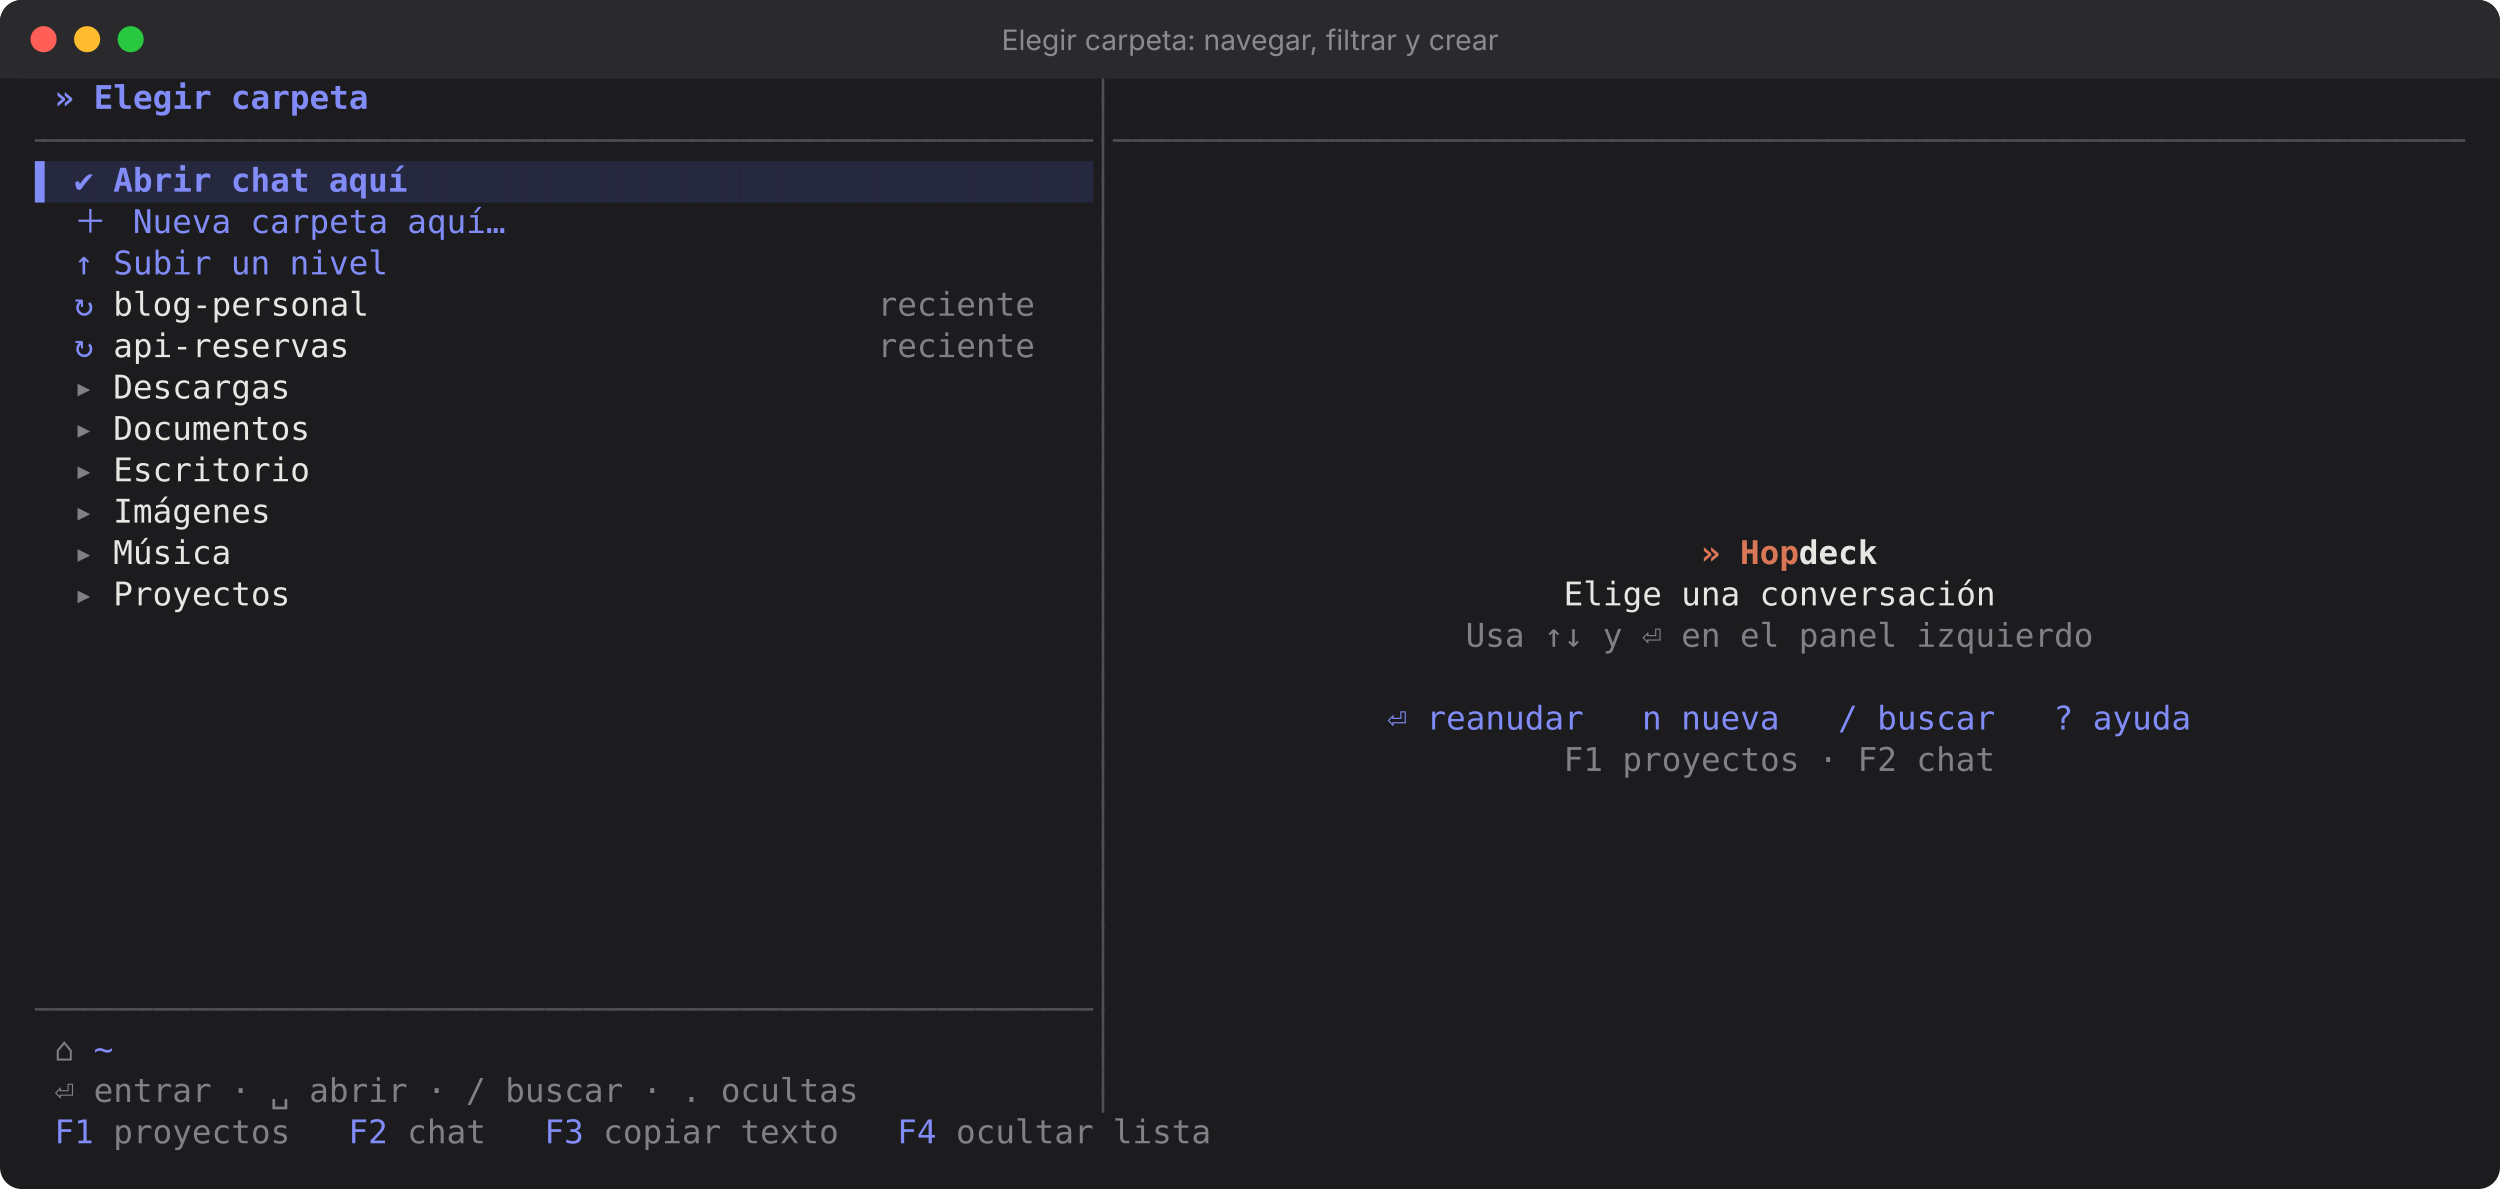
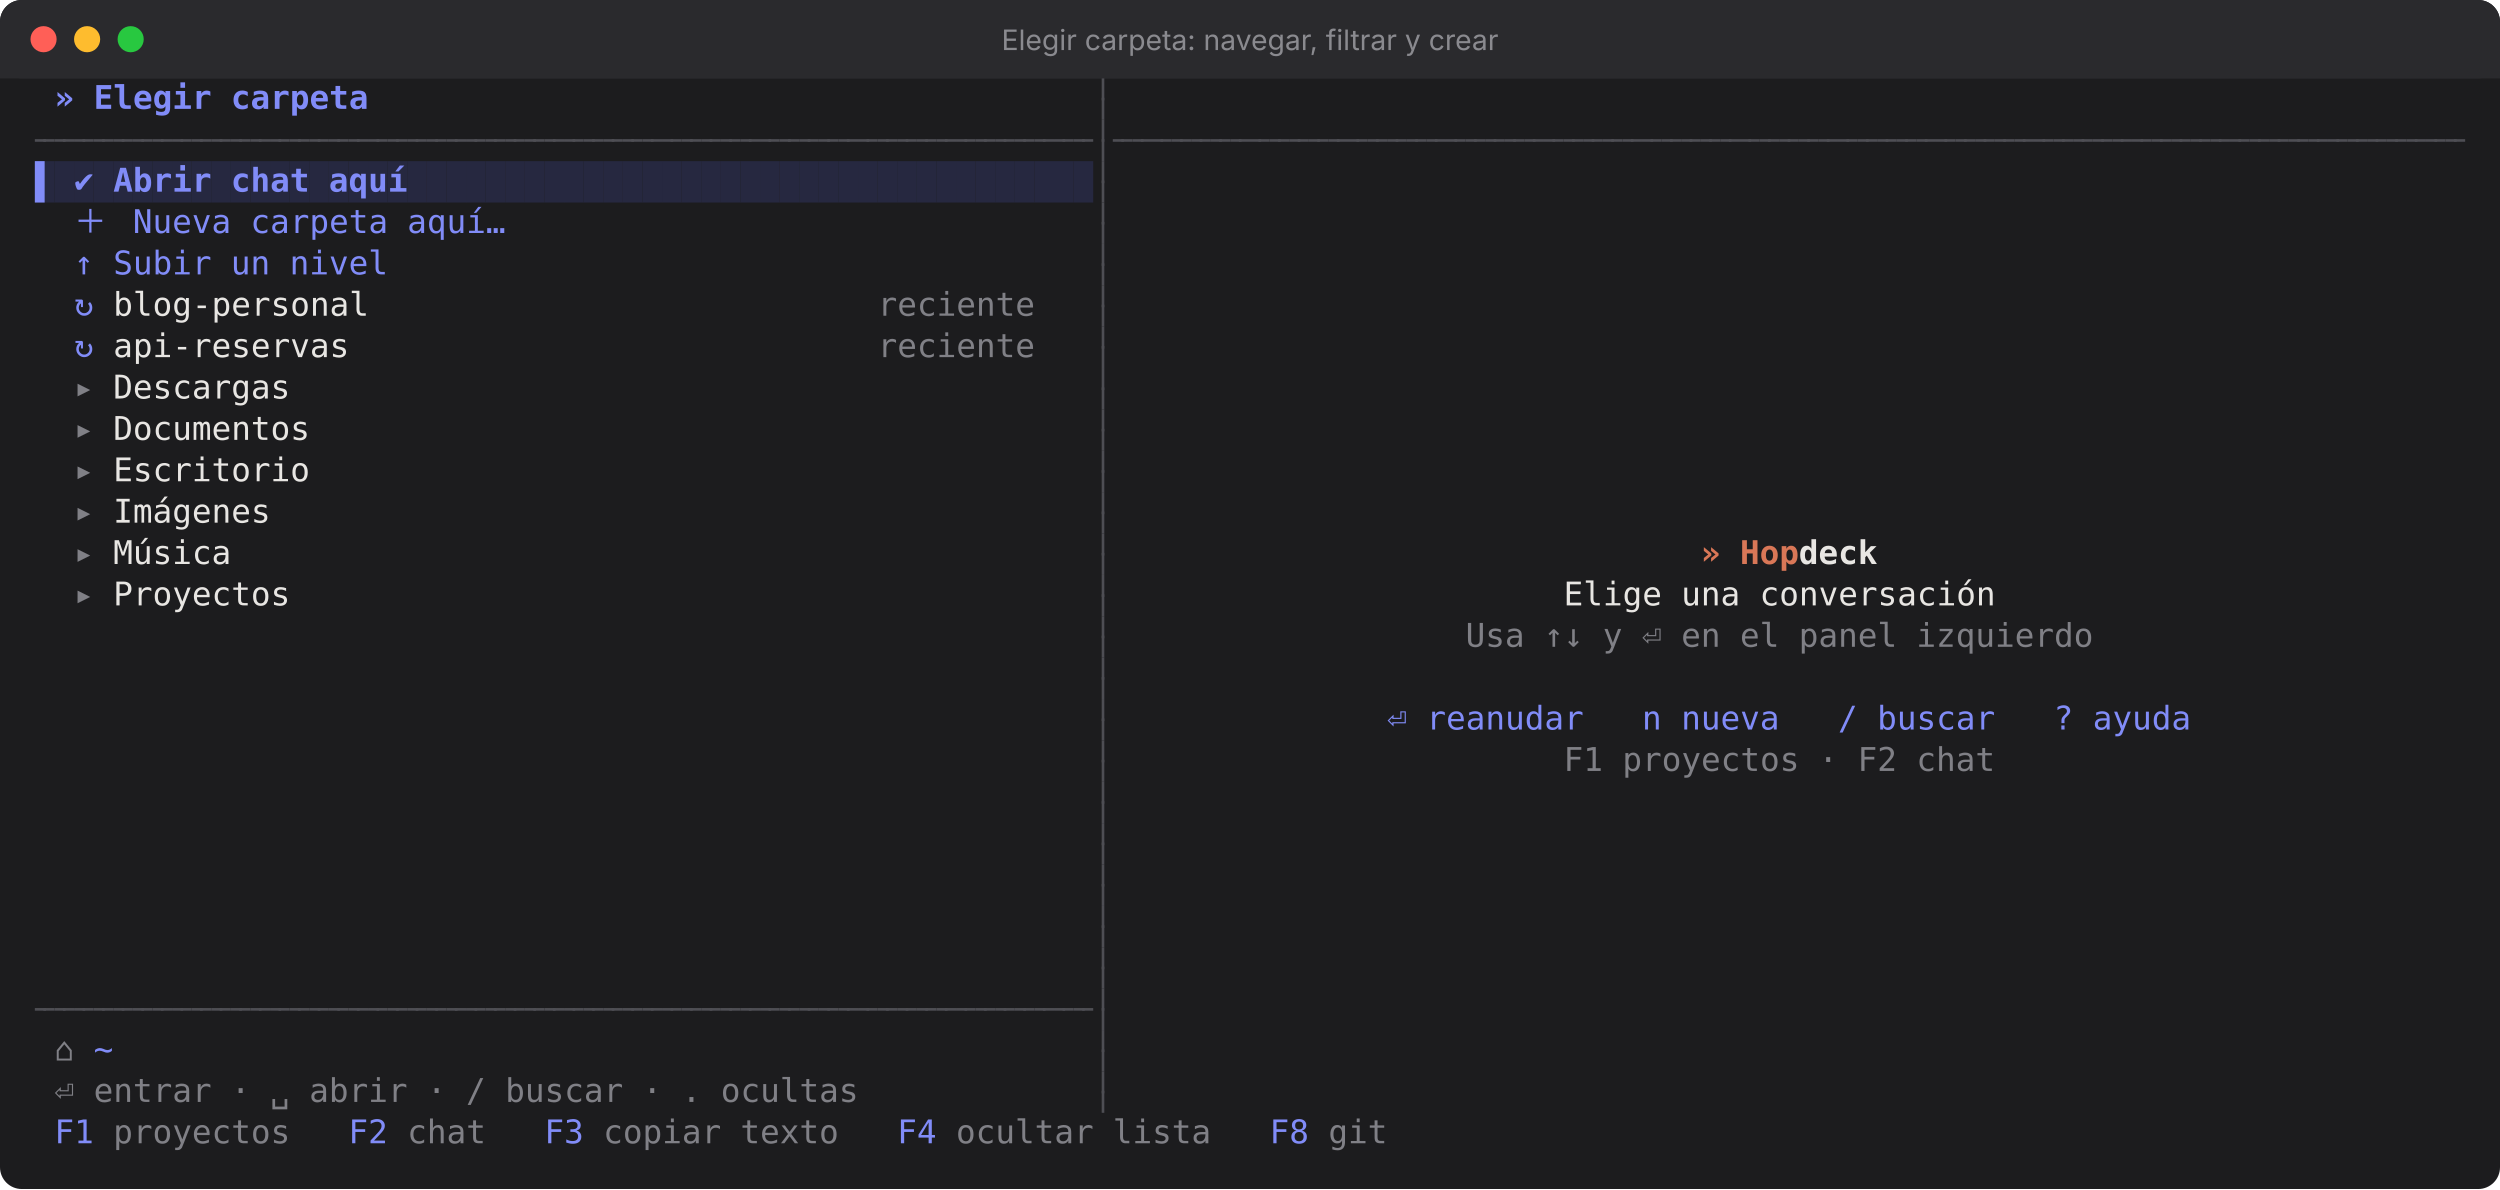
<svg xmlns="http://www.w3.org/2000/svg" width="1148" height="546" viewBox="0 0 1148 546" role="img" aria-label="Elegir carpeta: navegar, filtrar y crear">
  <rect width="1148" height="546" rx="10" fill="#1c1c1e" />
  <rect width="1148" height="36" rx="10" fill="#2a2a2d" />
  <rect y="26" width="1148" height="10" fill="#2a2a2d" />
  <circle cx="20" cy="18" r="6" fill="#ff5f57" />
  <circle cx="40" cy="18" r="6" fill="#febc2e" />
  <circle cx="60" cy="18" r="6" fill="#28c840" />
  <text x="574" y="23" fill="#8a8a8f" font-size="13" text-anchor="middle" font-family="system-ui, -apple-system, 'Segoe UI', sans-serif">Elegir carpeta: navegar, filtrar y crear</text>
  <g font-family="'Cascadia Mono', 'SFMono-Regular', Consolas, 'DejaVu Sans Mono', 'Liberation Mono', Menlo, monospace" font-size="15">
    <rect x="16" y="74" width="9" height="19" fill="#262840" />
    <rect x="25" y="74" width="9" height="19" fill="#262840" />
    <rect x="34" y="74" width="9" height="19" fill="#262840" />
    <rect x="43" y="74" width="9" height="19" fill="#262840" />
    <rect x="52" y="74" width="9" height="19" fill="#262840" />
    <rect x="61" y="74" width="9" height="19" fill="#262840" />
    <rect x="70" y="74" width="9" height="19" fill="#262840" />
    <rect x="79" y="74" width="9" height="19" fill="#262840" />
    <rect x="88" y="74" width="9" height="19" fill="#262840" />
    <rect x="97" y="74" width="9" height="19" fill="#262840" />
    <rect x="106" y="74" width="9" height="19" fill="#262840" />
    <rect x="115" y="74" width="9" height="19" fill="#262840" />
    <rect x="124" y="74" width="9" height="19" fill="#262840" />
    <rect x="133" y="74" width="9" height="19" fill="#262840" />
    <rect x="142" y="74" width="9" height="19" fill="#262840" />
    <rect x="151" y="74" width="9" height="19" fill="#262840" />
    <rect x="160" y="74" width="9" height="19" fill="#262840" />
    <rect x="169" y="74" width="9" height="19" fill="#262840" />
    <rect x="178" y="74" width="9" height="19" fill="#262840" />
    <rect x="187" y="74" width="9" height="19" fill="#262840" />
    <rect x="196" y="74" width="9" height="19" fill="#262840" />
    <rect x="205" y="74" width="9" height="19" fill="#262840" />
    <rect x="214" y="74" width="9" height="19" fill="#262840" />
    <rect x="223" y="74" width="9" height="19" fill="#262840" />
    <rect x="232" y="74" width="9" height="19" fill="#262840" />
    <rect x="241" y="74" width="9" height="19" fill="#262840" />
    <rect x="250" y="74" width="9" height="19" fill="#262840" />
    <rect x="259" y="74" width="9" height="19" fill="#262840" />
    <rect x="268" y="74" width="9" height="19" fill="#262840" />
    <rect x="277" y="74" width="9" height="19" fill="#262840" />
    <rect x="286" y="74" width="9" height="19" fill="#262840" />
    <rect x="295" y="74" width="9" height="19" fill="#262840" />
    <rect x="304" y="74" width="9" height="19" fill="#262840" />
    <rect x="313" y="74" width="9" height="19" fill="#262840" />
    <rect x="322" y="74" width="9" height="19" fill="#262840" />
    <rect x="331" y="74" width="9" height="19" fill="#262840" />
    <rect x="340" y="74" width="9" height="19" fill="#262840" />
    <rect x="349" y="74" width="9" height="19" fill="#262840" />
    <rect x="358" y="74" width="9" height="19" fill="#262840" />
    <rect x="367" y="74" width="9" height="19" fill="#262840" />
    <rect x="376" y="74" width="9" height="19" fill="#262840" />
    <rect x="385" y="74" width="9" height="19" fill="#262840" />
    <rect x="394" y="74" width="9" height="19" fill="#262840" />
    <rect x="403" y="74" width="9" height="19" fill="#262840" />
    <rect x="412" y="74" width="9" height="19" fill="#262840" />
    <rect x="421" y="74" width="9" height="19" fill="#262840" />
    <rect x="430" y="74" width="9" height="19" fill="#262840" />
    <rect x="439" y="74" width="9" height="19" fill="#262840" />
    <rect x="448" y="74" width="9" height="19" fill="#262840" />
    <rect x="457" y="74" width="9" height="19" fill="#262840" />
    <rect x="466" y="74" width="9" height="19" fill="#262840" />
    <rect x="475" y="74" width="9" height="19" fill="#262840" />
    <rect x="484" y="74" width="9" height="19" fill="#262840" />
    <rect x="493" y="74" width="9" height="19" fill="#262840" />
    <rect x="505.9" y="36" width="1.2" height="10.1" fill="#4e4e54" />
    <rect x="505.9" y="44.9" width="1.2" height="10.1" fill="#4e4e54" />
    <rect x="16" y="63.9" width="5.1" height="1.2" fill="#4e4e54" />
    <rect x="19.9" y="63.9" width="5.1" height="1.2" fill="#4e4e54" />
    <rect x="25" y="63.9" width="5.1" height="1.2" fill="#4e4e54" />
    <rect x="28.9" y="63.9" width="5.1" height="1.2" fill="#4e4e54" />
    <rect x="34" y="63.9" width="5.1" height="1.2" fill="#4e4e54" />
    <rect x="37.9" y="63.9" width="5.1" height="1.2" fill="#4e4e54" />
    <rect x="43" y="63.9" width="5.1" height="1.2" fill="#4e4e54" />
    <rect x="46.9" y="63.9" width="5.1" height="1.2" fill="#4e4e54" />
    <rect x="52" y="63.9" width="5.1" height="1.2" fill="#4e4e54" />
    <rect x="55.9" y="63.9" width="5.1" height="1.2" fill="#4e4e54" />
    <rect x="61" y="63.9" width="5.1" height="1.2" fill="#4e4e54" />
    <rect x="64.9" y="63.9" width="5.1" height="1.2" fill="#4e4e54" />
    <rect x="70" y="63.9" width="5.1" height="1.2" fill="#4e4e54" />
    <rect x="73.9" y="63.9" width="5.1" height="1.2" fill="#4e4e54" />
    <rect x="79" y="63.9" width="5.1" height="1.2" fill="#4e4e54" />
    <rect x="82.9" y="63.9" width="5.1" height="1.2" fill="#4e4e54" />
    <rect x="88" y="63.9" width="5.1" height="1.2" fill="#4e4e54" />
    <rect x="91.9" y="63.9" width="5.1" height="1.2" fill="#4e4e54" />
    <rect x="97" y="63.9" width="5.1" height="1.2" fill="#4e4e54" />
    <rect x="100.9" y="63.9" width="5.1" height="1.2" fill="#4e4e54" />
    <rect x="106" y="63.9" width="5.1" height="1.2" fill="#4e4e54" />
    <rect x="109.9" y="63.9" width="5.1" height="1.2" fill="#4e4e54" />
    <rect x="115" y="63.9" width="5.1" height="1.2" fill="#4e4e54" />
    <rect x="118.9" y="63.9" width="5.1" height="1.2" fill="#4e4e54" />
    <rect x="124" y="63.9" width="5.1" height="1.2" fill="#4e4e54" />
    <rect x="127.9" y="63.9" width="5.1" height="1.2" fill="#4e4e54" />
    <rect x="133" y="63.9" width="5.1" height="1.2" fill="#4e4e54" />
    <rect x="136.9" y="63.9" width="5.1" height="1.2" fill="#4e4e54" />
    <rect x="142" y="63.9" width="5.1" height="1.2" fill="#4e4e54" />
    <rect x="145.9" y="63.9" width="5.1" height="1.2" fill="#4e4e54" />
    <rect x="151" y="63.9" width="5.1" height="1.2" fill="#4e4e54" />
    <rect x="154.9" y="63.9" width="5.1" height="1.2" fill="#4e4e54" />
    <rect x="160" y="63.9" width="5.1" height="1.2" fill="#4e4e54" />
    <rect x="163.9" y="63.9" width="5.1" height="1.2" fill="#4e4e54" />
    <rect x="169" y="63.9" width="5.1" height="1.2" fill="#4e4e54" />
    <rect x="172.9" y="63.9" width="5.1" height="1.2" fill="#4e4e54" />
    <rect x="178" y="63.9" width="5.1" height="1.2" fill="#4e4e54" />
    <rect x="181.9" y="63.9" width="5.1" height="1.2" fill="#4e4e54" />
    <rect x="187" y="63.9" width="5.1" height="1.2" fill="#4e4e54" />
    <rect x="190.9" y="63.9" width="5.1" height="1.2" fill="#4e4e54" />
    <rect x="196" y="63.9" width="5.1" height="1.2" fill="#4e4e54" />
    <rect x="199.9" y="63.9" width="5.1" height="1.2" fill="#4e4e54" />
    <rect x="205" y="63.9" width="5.1" height="1.2" fill="#4e4e54" />
    <rect x="208.9" y="63.9" width="5.1" height="1.2" fill="#4e4e54" />
    <rect x="214" y="63.9" width="5.1" height="1.2" fill="#4e4e54" />
    <rect x="217.9" y="63.9" width="5.1" height="1.2" fill="#4e4e54" />
    <rect x="223" y="63.9" width="5.1" height="1.2" fill="#4e4e54" />
    <rect x="226.9" y="63.9" width="5.1" height="1.2" fill="#4e4e54" />
    <rect x="232" y="63.9" width="5.1" height="1.2" fill="#4e4e54" />
    <rect x="235.9" y="63.9" width="5.1" height="1.2" fill="#4e4e54" />
    <rect x="241" y="63.9" width="5.1" height="1.2" fill="#4e4e54" />
    <rect x="244.9" y="63.9" width="5.1" height="1.2" fill="#4e4e54" />
    <rect x="250" y="63.9" width="5.1" height="1.2" fill="#4e4e54" />
    <rect x="253.9" y="63.9" width="5.1" height="1.2" fill="#4e4e54" />
    <rect x="259" y="63.9" width="5.1" height="1.2" fill="#4e4e54" />
    <rect x="262.9" y="63.9" width="5.1" height="1.2" fill="#4e4e54" />
    <rect x="268" y="63.9" width="5.1" height="1.2" fill="#4e4e54" />
    <rect x="271.9" y="63.9" width="5.1" height="1.2" fill="#4e4e54" />
    <rect x="277" y="63.9" width="5.1" height="1.2" fill="#4e4e54" />
    <rect x="280.9" y="63.9" width="5.1" height="1.2" fill="#4e4e54" />
    <rect x="286" y="63.9" width="5.1" height="1.2" fill="#4e4e54" />
    <rect x="289.9" y="63.9" width="5.1" height="1.2" fill="#4e4e54" />
    <rect x="295" y="63.9" width="5.1" height="1.2" fill="#4e4e54" />
    <rect x="298.9" y="63.9" width="5.1" height="1.2" fill="#4e4e54" />
    <rect x="304" y="63.9" width="5.1" height="1.2" fill="#4e4e54" />
    <rect x="307.9" y="63.9" width="5.1" height="1.2" fill="#4e4e54" />
    <rect x="313" y="63.9" width="5.1" height="1.2" fill="#4e4e54" />
    <rect x="316.9" y="63.9" width="5.1" height="1.2" fill="#4e4e54" />
    <rect x="322" y="63.9" width="5.1" height="1.2" fill="#4e4e54" />
    <rect x="325.9" y="63.9" width="5.1" height="1.2" fill="#4e4e54" />
    <rect x="331" y="63.9" width="5.1" height="1.2" fill="#4e4e54" />
    <rect x="334.9" y="63.9" width="5.1" height="1.2" fill="#4e4e54" />
    <rect x="340" y="63.9" width="5.1" height="1.2" fill="#4e4e54" />
    <rect x="343.9" y="63.9" width="5.1" height="1.2" fill="#4e4e54" />
    <rect x="349" y="63.9" width="5.1" height="1.2" fill="#4e4e54" />
    <rect x="352.9" y="63.9" width="5.1" height="1.2" fill="#4e4e54" />
    <rect x="358" y="63.9" width="5.1" height="1.2" fill="#4e4e54" />
    <rect x="361.9" y="63.9" width="5.1" height="1.2" fill="#4e4e54" />
    <rect x="367" y="63.9" width="5.1" height="1.2" fill="#4e4e54" />
    <rect x="370.9" y="63.9" width="5.1" height="1.2" fill="#4e4e54" />
    <rect x="376" y="63.9" width="5.1" height="1.2" fill="#4e4e54" />
    <rect x="379.9" y="63.9" width="5.1" height="1.2" fill="#4e4e54" />
    <rect x="385" y="63.9" width="5.1" height="1.2" fill="#4e4e54" />
    <rect x="388.9" y="63.9" width="5.1" height="1.2" fill="#4e4e54" />
    <rect x="394" y="63.9" width="5.1" height="1.2" fill="#4e4e54" />
    <rect x="397.9" y="63.9" width="5.1" height="1.2" fill="#4e4e54" />
    <rect x="403" y="63.9" width="5.1" height="1.2" fill="#4e4e54" />
    <rect x="406.9" y="63.9" width="5.1" height="1.2" fill="#4e4e54" />
    <rect x="412" y="63.9" width="5.1" height="1.2" fill="#4e4e54" />
    <rect x="415.9" y="63.9" width="5.1" height="1.2" fill="#4e4e54" />
    <rect x="421" y="63.9" width="5.1" height="1.2" fill="#4e4e54" />
    <rect x="424.9" y="63.9" width="5.1" height="1.2" fill="#4e4e54" />
    <rect x="430" y="63.9" width="5.1" height="1.2" fill="#4e4e54" />
    <rect x="433.9" y="63.9" width="5.1" height="1.2" fill="#4e4e54" />
    <rect x="439" y="63.9" width="5.1" height="1.2" fill="#4e4e54" />
    <rect x="442.9" y="63.9" width="5.1" height="1.2" fill="#4e4e54" />
    <rect x="448" y="63.9" width="5.1" height="1.2" fill="#4e4e54" />
    <rect x="451.9" y="63.9" width="5.1" height="1.2" fill="#4e4e54" />
    <rect x="457" y="63.9" width="5.1" height="1.2" fill="#4e4e54" />
    <rect x="460.9" y="63.9" width="5.1" height="1.2" fill="#4e4e54" />
    <rect x="466" y="63.9" width="5.1" height="1.2" fill="#4e4e54" />
    <rect x="469.9" y="63.9" width="5.1" height="1.2" fill="#4e4e54" />
    <rect x="475" y="63.9" width="5.1" height="1.2" fill="#4e4e54" />
    <rect x="478.9" y="63.9" width="5.1" height="1.2" fill="#4e4e54" />
    <rect x="484" y="63.9" width="5.1" height="1.2" fill="#4e4e54" />
    <rect x="487.9" y="63.9" width="5.1" height="1.2" fill="#4e4e54" />
    <rect x="493" y="63.9" width="5.1" height="1.2" fill="#4e4e54" />
    <rect x="496.9" y="63.9" width="5.1" height="1.2" fill="#4e4e54" />
    <rect x="505.9" y="55" width="1.2" height="10.1" fill="#4e4e54" />
    <rect x="505.9" y="63.9" width="1.2" height="10.1" fill="#4e4e54" />
    <rect x="511" y="63.9" width="5.1" height="1.2" fill="#4e4e54" />
    <rect x="514.9" y="63.9" width="5.1" height="1.2" fill="#4e4e54" />
    <rect x="520" y="63.9" width="5.1" height="1.2" fill="#4e4e54" />
    <rect x="523.9" y="63.9" width="5.1" height="1.2" fill="#4e4e54" />
    <rect x="529" y="63.9" width="5.1" height="1.2" fill="#4e4e54" />
    <rect x="532.9" y="63.9" width="5.1" height="1.2" fill="#4e4e54" />
    <rect x="538" y="63.9" width="5.1" height="1.2" fill="#4e4e54" />
    <rect x="541.9" y="63.9" width="5.1" height="1.2" fill="#4e4e54" />
    <rect x="547" y="63.9" width="5.1" height="1.2" fill="#4e4e54" />
    <rect x="550.9" y="63.9" width="5.1" height="1.2" fill="#4e4e54" />
    <rect x="556" y="63.9" width="5.1" height="1.2" fill="#4e4e54" />
    <rect x="559.9" y="63.9" width="5.1" height="1.2" fill="#4e4e54" />
    <rect x="565" y="63.9" width="5.1" height="1.2" fill="#4e4e54" />
    <rect x="568.9" y="63.9" width="5.1" height="1.2" fill="#4e4e54" />
    <rect x="574" y="63.9" width="5.1" height="1.2" fill="#4e4e54" />
    <rect x="577.9" y="63.9" width="5.1" height="1.2" fill="#4e4e54" />
    <rect x="583" y="63.9" width="5.1" height="1.2" fill="#4e4e54" />
    <rect x="586.9" y="63.9" width="5.1" height="1.2" fill="#4e4e54" />
    <rect x="592" y="63.9" width="5.1" height="1.2" fill="#4e4e54" />
    <rect x="595.9" y="63.9" width="5.1" height="1.2" fill="#4e4e54" />
    <rect x="601" y="63.9" width="5.1" height="1.2" fill="#4e4e54" />
    <rect x="604.9" y="63.9" width="5.1" height="1.2" fill="#4e4e54" />
    <rect x="610" y="63.9" width="5.1" height="1.2" fill="#4e4e54" />
    <rect x="613.9" y="63.9" width="5.1" height="1.2" fill="#4e4e54" />
    <rect x="619" y="63.9" width="5.1" height="1.2" fill="#4e4e54" />
    <rect x="622.9" y="63.9" width="5.1" height="1.2" fill="#4e4e54" />
    <rect x="628" y="63.9" width="5.1" height="1.2" fill="#4e4e54" />
    <rect x="631.9" y="63.9" width="5.1" height="1.2" fill="#4e4e54" />
    <rect x="637" y="63.9" width="5.1" height="1.2" fill="#4e4e54" />
    <rect x="640.9" y="63.9" width="5.1" height="1.2" fill="#4e4e54" />
    <rect x="646" y="63.9" width="5.1" height="1.2" fill="#4e4e54" />
    <rect x="649.9" y="63.9" width="5.1" height="1.2" fill="#4e4e54" />
    <rect x="655" y="63.9" width="5.1" height="1.2" fill="#4e4e54" />
    <rect x="658.9" y="63.9" width="5.1" height="1.2" fill="#4e4e54" />
    <rect x="664" y="63.9" width="5.1" height="1.2" fill="#4e4e54" />
    <rect x="667.9" y="63.9" width="5.1" height="1.2" fill="#4e4e54" />
    <rect x="673" y="63.9" width="5.1" height="1.2" fill="#4e4e54" />
    <rect x="676.9" y="63.9" width="5.1" height="1.2" fill="#4e4e54" />
    <rect x="682" y="63.9" width="5.1" height="1.2" fill="#4e4e54" />
    <rect x="685.9" y="63.9" width="5.1" height="1.2" fill="#4e4e54" />
    <rect x="691" y="63.9" width="5.1" height="1.2" fill="#4e4e54" />
    <rect x="694.9" y="63.9" width="5.1" height="1.2" fill="#4e4e54" />
    <rect x="700" y="63.9" width="5.1" height="1.2" fill="#4e4e54" />
    <rect x="703.9" y="63.9" width="5.1" height="1.2" fill="#4e4e54" />
    <rect x="709" y="63.9" width="5.1" height="1.2" fill="#4e4e54" />
    <rect x="712.9" y="63.9" width="5.1" height="1.2" fill="#4e4e54" />
    <rect x="718" y="63.9" width="5.1" height="1.2" fill="#4e4e54" />
    <rect x="721.9" y="63.9" width="5.1" height="1.2" fill="#4e4e54" />
    <rect x="727" y="63.9" width="5.1" height="1.2" fill="#4e4e54" />
    <rect x="730.9" y="63.9" width="5.1" height="1.2" fill="#4e4e54" />
    <rect x="736" y="63.9" width="5.1" height="1.2" fill="#4e4e54" />
    <rect x="739.9" y="63.9" width="5.1" height="1.2" fill="#4e4e54" />
    <rect x="745" y="63.9" width="5.1" height="1.2" fill="#4e4e54" />
    <rect x="748.9" y="63.9" width="5.1" height="1.2" fill="#4e4e54" />
    <rect x="754" y="63.9" width="5.1" height="1.2" fill="#4e4e54" />
    <rect x="757.9" y="63.9" width="5.1" height="1.2" fill="#4e4e54" />
    <rect x="763" y="63.9" width="5.1" height="1.2" fill="#4e4e54" />
    <rect x="766.9" y="63.9" width="5.1" height="1.2" fill="#4e4e54" />
    <rect x="772" y="63.9" width="5.1" height="1.2" fill="#4e4e54" />
    <rect x="775.9" y="63.9" width="5.1" height="1.2" fill="#4e4e54" />
    <rect x="781" y="63.9" width="5.1" height="1.2" fill="#4e4e54" />
    <rect x="784.9" y="63.9" width="5.1" height="1.2" fill="#4e4e54" />
    <rect x="790" y="63.9" width="5.1" height="1.2" fill="#4e4e54" />
    <rect x="793.9" y="63.9" width="5.1" height="1.2" fill="#4e4e54" />
    <rect x="799" y="63.9" width="5.1" height="1.2" fill="#4e4e54" />
    <rect x="802.9" y="63.9" width="5.1" height="1.2" fill="#4e4e54" />
    <rect x="808" y="63.9" width="5.1" height="1.2" fill="#4e4e54" />
    <rect x="811.9" y="63.9" width="5.1" height="1.2" fill="#4e4e54" />
    <rect x="817" y="63.9" width="5.1" height="1.2" fill="#4e4e54" />
    <rect x="820.9" y="63.9" width="5.1" height="1.2" fill="#4e4e54" />
    <rect x="826" y="63.9" width="5.1" height="1.2" fill="#4e4e54" />
    <rect x="829.9" y="63.9" width="5.1" height="1.2" fill="#4e4e54" />
    <rect x="835" y="63.9" width="5.1" height="1.2" fill="#4e4e54" />
    <rect x="838.9" y="63.9" width="5.1" height="1.2" fill="#4e4e54" />
    <rect x="844" y="63.9" width="5.1" height="1.2" fill="#4e4e54" />
    <rect x="847.9" y="63.9" width="5.1" height="1.2" fill="#4e4e54" />
    <rect x="853" y="63.9" width="5.1" height="1.2" fill="#4e4e54" />
    <rect x="856.9" y="63.9" width="5.1" height="1.2" fill="#4e4e54" />
    <rect x="862" y="63.9" width="5.1" height="1.2" fill="#4e4e54" />
    <rect x="865.9" y="63.9" width="5.1" height="1.2" fill="#4e4e54" />
    <rect x="871" y="63.9" width="5.1" height="1.2" fill="#4e4e54" />
    <rect x="874.9" y="63.9" width="5.1" height="1.2" fill="#4e4e54" />
    <rect x="880" y="63.9" width="5.1" height="1.2" fill="#4e4e54" />
    <rect x="883.9" y="63.9" width="5.1" height="1.2" fill="#4e4e54" />
    <rect x="889" y="63.9" width="5.1" height="1.2" fill="#4e4e54" />
    <rect x="892.9" y="63.9" width="5.1" height="1.2" fill="#4e4e54" />
    <rect x="898" y="63.9" width="5.1" height="1.2" fill="#4e4e54" />
    <rect x="901.9" y="63.9" width="5.1" height="1.2" fill="#4e4e54" />
    <rect x="907" y="63.9" width="5.1" height="1.2" fill="#4e4e54" />
    <rect x="910.9" y="63.9" width="5.1" height="1.2" fill="#4e4e54" />
    <rect x="916" y="63.9" width="5.1" height="1.2" fill="#4e4e54" />
    <rect x="919.9" y="63.9" width="5.1" height="1.2" fill="#4e4e54" />
    <rect x="925" y="63.9" width="5.1" height="1.2" fill="#4e4e54" />
    <rect x="928.9" y="63.9" width="5.1" height="1.2" fill="#4e4e54" />
    <rect x="934" y="63.9" width="5.1" height="1.2" fill="#4e4e54" />
    <rect x="937.9" y="63.9" width="5.1" height="1.2" fill="#4e4e54" />
    <rect x="943" y="63.9" width="5.1" height="1.2" fill="#4e4e54" />
    <rect x="946.9" y="63.9" width="5.1" height="1.2" fill="#4e4e54" />
    <rect x="952" y="63.9" width="5.1" height="1.2" fill="#4e4e54" />
    <rect x="955.9" y="63.9" width="5.1" height="1.2" fill="#4e4e54" />
    <rect x="961" y="63.9" width="5.1" height="1.2" fill="#4e4e54" />
    <rect x="964.9" y="63.9" width="5.1" height="1.2" fill="#4e4e54" />
    <rect x="970" y="63.9" width="5.1" height="1.2" fill="#4e4e54" />
    <rect x="973.9" y="63.9" width="5.1" height="1.2" fill="#4e4e54" />
    <rect x="979" y="63.9" width="5.1" height="1.2" fill="#4e4e54" />
    <rect x="982.9" y="63.9" width="5.1" height="1.2" fill="#4e4e54" />
    <rect x="988" y="63.9" width="5.1" height="1.2" fill="#4e4e54" />
    <rect x="991.9" y="63.9" width="5.1" height="1.2" fill="#4e4e54" />
    <rect x="997" y="63.9" width="5.1" height="1.2" fill="#4e4e54" />
    <rect x="1000.9" y="63.9" width="5.1" height="1.2" fill="#4e4e54" />
    <rect x="1006" y="63.9" width="5.1" height="1.2" fill="#4e4e54" />
    <rect x="1009.9" y="63.9" width="5.1" height="1.2" fill="#4e4e54" />
    <rect x="1015" y="63.9" width="5.1" height="1.2" fill="#4e4e54" />
    <rect x="1018.9" y="63.9" width="5.1" height="1.2" fill="#4e4e54" />
    <rect x="1024" y="63.9" width="5.1" height="1.2" fill="#4e4e54" />
    <rect x="1027.9" y="63.9" width="5.1" height="1.2" fill="#4e4e54" />
    <rect x="1033" y="63.9" width="5.1" height="1.2" fill="#4e4e54" />
    <rect x="1036.9" y="63.9" width="5.1" height="1.2" fill="#4e4e54" />
    <rect x="1042" y="63.9" width="5.1" height="1.2" fill="#4e4e54" />
    <rect x="1045.9" y="63.9" width="5.1" height="1.2" fill="#4e4e54" />
    <rect x="1051" y="63.9" width="5.1" height="1.2" fill="#4e4e54" />
    <rect x="1054.9" y="63.9" width="5.1" height="1.2" fill="#4e4e54" />
    <rect x="1060" y="63.9" width="5.1" height="1.2" fill="#4e4e54" />
    <rect x="1063.9" y="63.9" width="5.1" height="1.2" fill="#4e4e54" />
    <rect x="1069" y="63.9" width="5.1" height="1.2" fill="#4e4e54" />
    <rect x="1072.9" y="63.9" width="5.1" height="1.2" fill="#4e4e54" />
    <rect x="1078" y="63.9" width="5.1" height="1.2" fill="#4e4e54" />
    <rect x="1081.9" y="63.9" width="5.1" height="1.2" fill="#4e4e54" />
    <rect x="1087" y="63.9" width="5.1" height="1.2" fill="#4e4e54" />
    <rect x="1090.9" y="63.9" width="5.1" height="1.2" fill="#4e4e54" />
    <rect x="1096" y="63.9" width="5.1" height="1.2" fill="#4e4e54" />
    <rect x="1099.9" y="63.9" width="5.1" height="1.2" fill="#4e4e54" />
    <rect x="1105" y="63.9" width="5.1" height="1.2" fill="#4e4e54" />
    <rect x="1108.9" y="63.9" width="5.1" height="1.2" fill="#4e4e54" />
    <rect x="1114" y="63.9" width="5.1" height="1.2" fill="#4e4e54" />
    <rect x="1117.9" y="63.9" width="5.1" height="1.2" fill="#4e4e54" />
    <rect x="1123" y="63.9" width="5.1" height="1.2" fill="#4e4e54" />
    <rect x="1126.9" y="63.9" width="5.1" height="1.2" fill="#4e4e54" />
    <rect x="16" y="74" width="4.5" height="19" fill="#818cf8" />
    <rect x="505.9" y="74" width="1.2" height="10.1" fill="#4e4e54" />
    <rect x="505.9" y="82.9" width="1.2" height="10.1" fill="#4e4e54" />
    <rect x="505.9" y="93" width="1.2" height="10.1" fill="#4e4e54" />
    <rect x="505.9" y="101.9" width="1.2" height="10.1" fill="#4e4e54" />
    <rect x="505.9" y="112" width="1.2" height="10.1" fill="#4e4e54" />
    <rect x="505.9" y="120.9" width="1.2" height="10.1" fill="#4e4e54" />
    <rect x="505.9" y="131" width="1.2" height="10.1" fill="#4e4e54" />
    <rect x="505.9" y="139.9" width="1.2" height="10.1" fill="#4e4e54" />
    <rect x="505.9" y="150" width="1.2" height="10.1" fill="#4e4e54" />
    <rect x="505.9" y="158.9" width="1.2" height="10.1" fill="#4e4e54" />
    <rect x="505.9" y="169" width="1.2" height="10.1" fill="#4e4e54" />
    <rect x="505.9" y="177.9" width="1.2" height="10.1" fill="#4e4e54" />
    <rect x="505.9" y="188" width="1.2" height="10.1" fill="#4e4e54" />
    <rect x="505.9" y="196.9" width="1.2" height="10.1" fill="#4e4e54" />
    <rect x="505.9" y="207" width="1.2" height="10.1" fill="#4e4e54" />
    <rect x="505.9" y="215.9" width="1.2" height="10.1" fill="#4e4e54" />
    <rect x="505.9" y="226" width="1.2" height="10.1" fill="#4e4e54" />
    <rect x="505.9" y="234.9" width="1.2" height="10.1" fill="#4e4e54" />
    <rect x="505.9" y="245" width="1.2" height="10.1" fill="#4e4e54" />
    <rect x="505.9" y="253.9" width="1.2" height="10.1" fill="#4e4e54" />
    <rect x="505.9" y="264" width="1.2" height="10.1" fill="#4e4e54" />
    <rect x="505.9" y="272.9" width="1.2" height="10.1" fill="#4e4e54" />
    <rect x="505.9" y="283" width="1.2" height="10.1" fill="#4e4e54" />
    <rect x="505.9" y="291.9" width="1.2" height="10.1" fill="#4e4e54" />
    <rect x="505.9" y="302" width="1.2" height="10.1" fill="#4e4e54" />
    <rect x="505.9" y="310.9" width="1.2" height="10.1" fill="#4e4e54" />
    <rect x="505.9" y="321" width="1.2" height="10.1" fill="#4e4e54" />
    <rect x="505.9" y="329.9" width="1.2" height="10.1" fill="#4e4e54" />
    <rect x="505.9" y="340" width="1.2" height="10.1" fill="#4e4e54" />
    <rect x="505.9" y="348.9" width="1.2" height="10.1" fill="#4e4e54" />
    <rect x="505.9" y="359" width="1.2" height="10.1" fill="#4e4e54" />
    <rect x="505.9" y="367.9" width="1.2" height="10.1" fill="#4e4e54" />
    <rect x="505.9" y="378" width="1.2" height="10.1" fill="#4e4e54" />
    <rect x="505.9" y="386.9" width="1.2" height="10.1" fill="#4e4e54" />
    <rect x="505.9" y="397" width="1.2" height="10.1" fill="#4e4e54" />
    <rect x="505.9" y="405.9" width="1.2" height="10.1" fill="#4e4e54" />
    <rect x="505.9" y="416" width="1.2" height="10.1" fill="#4e4e54" />
    <rect x="505.9" y="424.9" width="1.2" height="10.1" fill="#4e4e54" />
    <rect x="505.9" y="435" width="1.2" height="10.1" fill="#4e4e54" />
    <rect x="505.9" y="443.9" width="1.2" height="10.1" fill="#4e4e54" />
    <rect x="16" y="462.9" width="5.1" height="1.2" fill="#4e4e54" />
    <rect x="19.9" y="462.9" width="5.1" height="1.2" fill="#4e4e54" />
    <rect x="25" y="462.9" width="5.1" height="1.2" fill="#4e4e54" />
    <rect x="28.9" y="462.9" width="5.1" height="1.2" fill="#4e4e54" />
    <rect x="34" y="462.9" width="5.1" height="1.2" fill="#4e4e54" />
    <rect x="37.9" y="462.9" width="5.1" height="1.2" fill="#4e4e54" />
    <rect x="43" y="462.9" width="5.1" height="1.2" fill="#4e4e54" />
    <rect x="46.9" y="462.9" width="5.1" height="1.2" fill="#4e4e54" />
    <rect x="52" y="462.9" width="5.1" height="1.2" fill="#4e4e54" />
    <rect x="55.9" y="462.9" width="5.1" height="1.2" fill="#4e4e54" />
    <rect x="61" y="462.9" width="5.1" height="1.2" fill="#4e4e54" />
    <rect x="64.9" y="462.9" width="5.1" height="1.2" fill="#4e4e54" />
    <rect x="70" y="462.9" width="5.1" height="1.2" fill="#4e4e54" />
    <rect x="73.9" y="462.9" width="5.1" height="1.2" fill="#4e4e54" />
    <rect x="79" y="462.9" width="5.1" height="1.2" fill="#4e4e54" />
    <rect x="82.9" y="462.9" width="5.1" height="1.2" fill="#4e4e54" />
    <rect x="88" y="462.9" width="5.1" height="1.2" fill="#4e4e54" />
    <rect x="91.9" y="462.9" width="5.1" height="1.2" fill="#4e4e54" />
    <rect x="97" y="462.9" width="5.1" height="1.2" fill="#4e4e54" />
    <rect x="100.9" y="462.9" width="5.1" height="1.2" fill="#4e4e54" />
    <rect x="106" y="462.9" width="5.1" height="1.2" fill="#4e4e54" />
    <rect x="109.9" y="462.9" width="5.1" height="1.2" fill="#4e4e54" />
    <rect x="115" y="462.9" width="5.1" height="1.2" fill="#4e4e54" />
    <rect x="118.9" y="462.9" width="5.1" height="1.2" fill="#4e4e54" />
    <rect x="124" y="462.9" width="5.1" height="1.2" fill="#4e4e54" />
    <rect x="127.9" y="462.9" width="5.1" height="1.2" fill="#4e4e54" />
    <rect x="133" y="462.9" width="5.1" height="1.2" fill="#4e4e54" />
    <rect x="136.9" y="462.9" width="5.1" height="1.2" fill="#4e4e54" />
    <rect x="142" y="462.9" width="5.1" height="1.2" fill="#4e4e54" />
    <rect x="145.9" y="462.9" width="5.1" height="1.2" fill="#4e4e54" />
    <rect x="151" y="462.9" width="5.1" height="1.2" fill="#4e4e54" />
    <rect x="154.9" y="462.9" width="5.1" height="1.2" fill="#4e4e54" />
    <rect x="160" y="462.9" width="5.1" height="1.2" fill="#4e4e54" />
    <rect x="163.9" y="462.9" width="5.1" height="1.2" fill="#4e4e54" />
    <rect x="169" y="462.9" width="5.1" height="1.2" fill="#4e4e54" />
    <rect x="172.9" y="462.9" width="5.1" height="1.2" fill="#4e4e54" />
    <rect x="178" y="462.9" width="5.1" height="1.2" fill="#4e4e54" />
    <rect x="181.9" y="462.9" width="5.1" height="1.2" fill="#4e4e54" />
    <rect x="187" y="462.9" width="5.1" height="1.2" fill="#4e4e54" />
    <rect x="190.9" y="462.9" width="5.1" height="1.2" fill="#4e4e54" />
    <rect x="196" y="462.9" width="5.1" height="1.2" fill="#4e4e54" />
    <rect x="199.9" y="462.9" width="5.1" height="1.2" fill="#4e4e54" />
    <rect x="205" y="462.9" width="5.1" height="1.2" fill="#4e4e54" />
    <rect x="208.9" y="462.9" width="5.1" height="1.2" fill="#4e4e54" />
    <rect x="214" y="462.9" width="5.1" height="1.2" fill="#4e4e54" />
    <rect x="217.9" y="462.9" width="5.1" height="1.2" fill="#4e4e54" />
    <rect x="223" y="462.9" width="5.1" height="1.2" fill="#4e4e54" />
    <rect x="226.9" y="462.9" width="5.1" height="1.2" fill="#4e4e54" />
    <rect x="232" y="462.9" width="5.1" height="1.2" fill="#4e4e54" />
    <rect x="235.9" y="462.9" width="5.1" height="1.2" fill="#4e4e54" />
    <rect x="241" y="462.9" width="5.1" height="1.2" fill="#4e4e54" />
    <rect x="244.9" y="462.9" width="5.1" height="1.2" fill="#4e4e54" />
    <rect x="250" y="462.9" width="5.1" height="1.2" fill="#4e4e54" />
    <rect x="253.9" y="462.9" width="5.1" height="1.2" fill="#4e4e54" />
    <rect x="259" y="462.9" width="5.1" height="1.2" fill="#4e4e54" />
    <rect x="262.9" y="462.9" width="5.1" height="1.2" fill="#4e4e54" />
    <rect x="268" y="462.9" width="5.1" height="1.2" fill="#4e4e54" />
    <rect x="271.9" y="462.9" width="5.1" height="1.2" fill="#4e4e54" />
    <rect x="277" y="462.9" width="5.1" height="1.2" fill="#4e4e54" />
    <rect x="280.9" y="462.9" width="5.1" height="1.2" fill="#4e4e54" />
    <rect x="286" y="462.9" width="5.1" height="1.2" fill="#4e4e54" />
    <rect x="289.9" y="462.9" width="5.1" height="1.2" fill="#4e4e54" />
    <rect x="295" y="462.9" width="5.1" height="1.2" fill="#4e4e54" />
    <rect x="298.9" y="462.9" width="5.1" height="1.2" fill="#4e4e54" />
    <rect x="304" y="462.9" width="5.1" height="1.2" fill="#4e4e54" />
    <rect x="307.9" y="462.9" width="5.1" height="1.2" fill="#4e4e54" />
    <rect x="313" y="462.9" width="5.1" height="1.2" fill="#4e4e54" />
    <rect x="316.9" y="462.9" width="5.1" height="1.2" fill="#4e4e54" />
    <rect x="322" y="462.9" width="5.1" height="1.2" fill="#4e4e54" />
    <rect x="325.9" y="462.9" width="5.1" height="1.2" fill="#4e4e54" />
    <rect x="331" y="462.9" width="5.1" height="1.2" fill="#4e4e54" />
    <rect x="334.9" y="462.9" width="5.1" height="1.2" fill="#4e4e54" />
    <rect x="340" y="462.9" width="5.1" height="1.2" fill="#4e4e54" />
    <rect x="343.9" y="462.9" width="5.1" height="1.2" fill="#4e4e54" />
    <rect x="349" y="462.9" width="5.1" height="1.2" fill="#4e4e54" />
    <rect x="352.9" y="462.9" width="5.1" height="1.2" fill="#4e4e54" />
    <rect x="358" y="462.9" width="5.1" height="1.2" fill="#4e4e54" />
    <rect x="361.9" y="462.9" width="5.1" height="1.2" fill="#4e4e54" />
    <rect x="367" y="462.9" width="5.1" height="1.2" fill="#4e4e54" />
    <rect x="370.9" y="462.9" width="5.1" height="1.2" fill="#4e4e54" />
    <rect x="376" y="462.9" width="5.1" height="1.2" fill="#4e4e54" />
    <rect x="379.9" y="462.9" width="5.1" height="1.2" fill="#4e4e54" />
    <rect x="385" y="462.9" width="5.1" height="1.2" fill="#4e4e54" />
    <rect x="388.9" y="462.9" width="5.1" height="1.2" fill="#4e4e54" />
    <rect x="394" y="462.9" width="5.1" height="1.2" fill="#4e4e54" />
    <rect x="397.9" y="462.9" width="5.1" height="1.2" fill="#4e4e54" />
    <rect x="403" y="462.9" width="5.1" height="1.2" fill="#4e4e54" />
    <rect x="406.9" y="462.9" width="5.1" height="1.2" fill="#4e4e54" />
    <rect x="412" y="462.9" width="5.1" height="1.2" fill="#4e4e54" />
    <rect x="415.9" y="462.9" width="5.1" height="1.2" fill="#4e4e54" />
    <rect x="421" y="462.9" width="5.1" height="1.2" fill="#4e4e54" />
    <rect x="424.9" y="462.9" width="5.1" height="1.2" fill="#4e4e54" />
    <rect x="430" y="462.9" width="5.1" height="1.2" fill="#4e4e54" />
    <rect x="433.9" y="462.9" width="5.1" height="1.2" fill="#4e4e54" />
    <rect x="439" y="462.9" width="5.1" height="1.2" fill="#4e4e54" />
    <rect x="442.9" y="462.9" width="5.1" height="1.2" fill="#4e4e54" />
    <rect x="448" y="462.9" width="5.1" height="1.2" fill="#4e4e54" />
    <rect x="451.9" y="462.9" width="5.1" height="1.2" fill="#4e4e54" />
    <rect x="457" y="462.9" width="5.1" height="1.2" fill="#4e4e54" />
    <rect x="460.9" y="462.9" width="5.1" height="1.2" fill="#4e4e54" />
    <rect x="466" y="462.9" width="5.1" height="1.2" fill="#4e4e54" />
    <rect x="469.9" y="462.9" width="5.1" height="1.2" fill="#4e4e54" />
    <rect x="475" y="462.9" width="5.1" height="1.2" fill="#4e4e54" />
    <rect x="478.9" y="462.9" width="5.1" height="1.2" fill="#4e4e54" />
    <rect x="484" y="462.9" width="5.1" height="1.2" fill="#4e4e54" />
    <rect x="487.9" y="462.9" width="5.1" height="1.2" fill="#4e4e54" />
    <rect x="493" y="462.9" width="5.1" height="1.2" fill="#4e4e54" />
    <rect x="496.9" y="462.9" width="5.1" height="1.2" fill="#4e4e54" />
    <rect x="505.9" y="454" width="1.2" height="10.1" fill="#4e4e54" />
    <rect x="505.9" y="462.9" width="1.2" height="10.1" fill="#4e4e54" />
    <rect x="505.9" y="473" width="1.2" height="10.1" fill="#4e4e54" />
    <rect x="505.9" y="481.9" width="1.2" height="10.1" fill="#4e4e54" />
    <rect x="505.9" y="492" width="1.2" height="10.1" fill="#4e4e54" />
    <rect x="505.9" y="500.9" width="1.2" height="10.1" fill="#4e4e54" />
    <text x="25" y="50" fill="#818cf8" font-weight="bold" xml:space="preserve">»</text>
    <text x="43 52 61 70 79 88" y="50" fill="#818cf8" font-weight="bold" xml:space="preserve">Elegir</text>
    <text x="106 115 124 133 142 151 160" y="50" fill="#818cf8" font-weight="bold" xml:space="preserve">carpeta</text>
    <text x="34" y="88" fill="#818cf8" xml:space="preserve">✔</text>
    <text x="52 61 70 79 88" y="88" fill="#818cf8" font-weight="bold" xml:space="preserve">Abrir</text>
    <text x="106 115 124 133" y="88" fill="#818cf8" font-weight="bold" xml:space="preserve">chat</text>
    <text x="151 160 169 178" y="88" fill="#818cf8" font-weight="bold" xml:space="preserve">aquí</text>
    <text x="34" y="107" fill="#818cf8" xml:space="preserve">＋</text>
    <text x="61 70 79 88 97" y="107" fill="#818cf8" xml:space="preserve">Nueva</text>
    <text x="115 124 133 142 151 160 169" y="107" fill="#818cf8" xml:space="preserve">carpeta</text>
    <text x="187 196 205 214 223" y="107" fill="#818cf8" xml:space="preserve">aquí…</text>
    <text x="34" y="126" fill="#818cf8" xml:space="preserve">↑</text>
    <text x="52 61 70 79 88" y="126" fill="#818cf8" xml:space="preserve">Subir</text>
    <text x="106 115" y="126" fill="#818cf8" xml:space="preserve">un</text>
    <text x="133 142 151 160 169" y="126" fill="#818cf8" xml:space="preserve">nivel</text>
    <text x="34" y="145" fill="#818cf8" xml:space="preserve">↻</text>
    <text x="52 61 70 79 88 97 106 115 124 133 142 151 160" y="145" fill="#e8e6e3" xml:space="preserve">blog-personal</text>
    <text x="403 412 421 430 439 448 457 466" y="145" fill="#808086" xml:space="preserve">reciente</text>
    <text x="34" y="164" fill="#818cf8" xml:space="preserve">↻</text>
    <text x="52 61 70 79 88 97 106 115 124 133 142 151" y="164" fill="#e8e6e3" xml:space="preserve">api-reservas</text>
    <text x="403 412 421 430 439 448 457 466" y="164" fill="#808086" xml:space="preserve">reciente</text>
    <text x="34" y="183" fill="#808086" xml:space="preserve">▸</text>
    <text x="52 61 70 79 88 97 106 115 124" y="183" fill="#e8e6e3" xml:space="preserve">Descargas</text>
    <text x="34" y="202" fill="#808086" xml:space="preserve">▸</text>
    <text x="52 61 70 79 88 97 106 115 124 133" y="202" fill="#e8e6e3" xml:space="preserve">Documentos</text>
    <text x="34" y="221" fill="#808086" xml:space="preserve">▸</text>
    <text x="52 61 70 79 88 97 106 115 124 133" y="221" fill="#e8e6e3" xml:space="preserve">Escritorio</text>
    <text x="34" y="240" fill="#808086" xml:space="preserve">▸</text>
    <text x="52 61 70 79 88 97 106 115" y="240" fill="#e8e6e3" xml:space="preserve">Imágenes</text>
    <text x="34" y="259" fill="#808086" xml:space="preserve">▸</text>
    <text x="52 61 70 79 88 97" y="259" fill="#e8e6e3" xml:space="preserve">Música</text>
    <text x="781" y="259" fill="#d97757" font-weight="bold" xml:space="preserve">»</text>
    <text x="799 808 817" y="259" fill="#d97757" font-weight="bold" xml:space="preserve">Hop</text>
    <text x="826 835 844 853" y="259" fill="#e8e6e3" font-weight="bold" xml:space="preserve">deck</text>
    <text x="34" y="278" fill="#808086" xml:space="preserve">▸</text>
    <text x="52 61 70 79 88 97 106 115 124" y="278" fill="#e8e6e3" xml:space="preserve">Proyectos</text>
    <text x="718 727 736 745 754" y="278" fill="#e8e6e3" xml:space="preserve">Elige</text>
    <text x="772 781 790" y="278" fill="#e8e6e3" xml:space="preserve">una</text>
    <text x="808 817 826 835 844 853 862 871 880 889 898 907" y="278" fill="#e8e6e3" xml:space="preserve">conversación</text>
    <text x="673 682 691" y="297" fill="#808086" xml:space="preserve">Usa</text>
    <text x="709 718" y="297" fill="#808086" xml:space="preserve">↑↓</text>
    <text x="736" y="297" fill="#808086" xml:space="preserve">y</text>
    <text x="754" y="297" fill="#808086" xml:space="preserve">⏎</text>
    <text x="772 781" y="297" fill="#808086" xml:space="preserve">en</text>
    <text x="799 808" y="297" fill="#808086" xml:space="preserve">el</text>
    <text x="826 835 844 853 862" y="297" fill="#808086" xml:space="preserve">panel</text>
    <text x="880 889 898 907 916 925 934 943 952" y="297" fill="#808086" xml:space="preserve">izquierdo</text>
    <text x="637" y="335" fill="#818cf8" xml:space="preserve">⏎</text>
    <text x="655 664 673 682 691 700 709 718" y="335" fill="#818cf8" xml:space="preserve">reanudar</text>
    <text x="754" y="335" fill="#818cf8" xml:space="preserve">n</text>
    <text x="772 781 790 799 808" y="335" fill="#818cf8" xml:space="preserve">nueva</text>
    <text x="844" y="335" fill="#818cf8" xml:space="preserve">/</text>
    <text x="862 871 880 889 898 907" y="335" fill="#818cf8" xml:space="preserve">buscar</text>
    <text x="943" y="335" fill="#818cf8" xml:space="preserve">?</text>
    <text x="961 970 979 988 997" y="335" fill="#818cf8" xml:space="preserve">ayuda</text>
    <text x="718 727" y="354" fill="#808086" xml:space="preserve">F1</text>
    <text x="745 754 763 772 781 790 799 808 817" y="354" fill="#808086" xml:space="preserve">proyectos</text>
    <text x="835" y="354" fill="#808086" xml:space="preserve">·</text>
    <text x="853 862" y="354" fill="#808086" xml:space="preserve">F2</text>
    <text x="880 889 898 907" y="354" fill="#808086" xml:space="preserve">chat</text>
    <text x="25" y="487" fill="#808086" xml:space="preserve">⌂</text>
    <text x="43" y="487" fill="#818cf8" xml:space="preserve">~</text>
    <text x="25" y="506" fill="#808086" xml:space="preserve">⏎</text>
    <text x="43 52 61 70 79 88" y="506" fill="#808086" xml:space="preserve">entrar</text>
    <text x="106" y="506" fill="#808086" xml:space="preserve">·</text>
    <text x="124" y="506" fill="#808086" xml:space="preserve">␣</text>
    <text x="142 151 160 169 178" y="506" fill="#808086" xml:space="preserve">abrir</text>
    <text x="196" y="506" fill="#808086" xml:space="preserve">·</text>
    <text x="214" y="506" fill="#808086" xml:space="preserve">/</text>
    <text x="232 241 250 259 268 277" y="506" fill="#808086" xml:space="preserve">buscar</text>
    <text x="295" y="506" fill="#808086" xml:space="preserve">·</text>
    <text x="313" y="506" fill="#808086" xml:space="preserve">.</text>
    <text x="331 340 349 358 367 376 385" y="506" fill="#808086" xml:space="preserve">ocultas</text>
    <text x="25 34" y="525" fill="#818cf8" xml:space="preserve">F1</text>
    <text x="52 61 70 79 88 97 106 115 124" y="525" fill="#808086" xml:space="preserve">proyectos</text>
    <text x="160 169" y="525" fill="#818cf8" xml:space="preserve">F2</text>
    <text x="187 196 205 214" y="525" fill="#808086" xml:space="preserve">chat</text>
    <text x="250 259" y="525" fill="#818cf8" xml:space="preserve">F3</text>
    <text x="277 286 295 304 313 322" y="525" fill="#808086" xml:space="preserve">copiar</text>
    <text x="340 349 358 367 376" y="525" fill="#808086" xml:space="preserve">texto</text>
    <text x="412 421" y="525" fill="#818cf8" xml:space="preserve">F4</text>
    <text x="439 448 457 466 475 484 493" y="525" fill="#808086" xml:space="preserve">ocultar</text>
    <text x="511 520 529 538 547" y="525" fill="#808086" xml:space="preserve">lista</text>
+     <text x="583 592" y="525" fill="#818cf8" xml:space="preserve">F8</text>
+     <text x="610 619 628" y="525" fill="#808086" xml:space="preserve">git</text>
  </g>
</svg>
